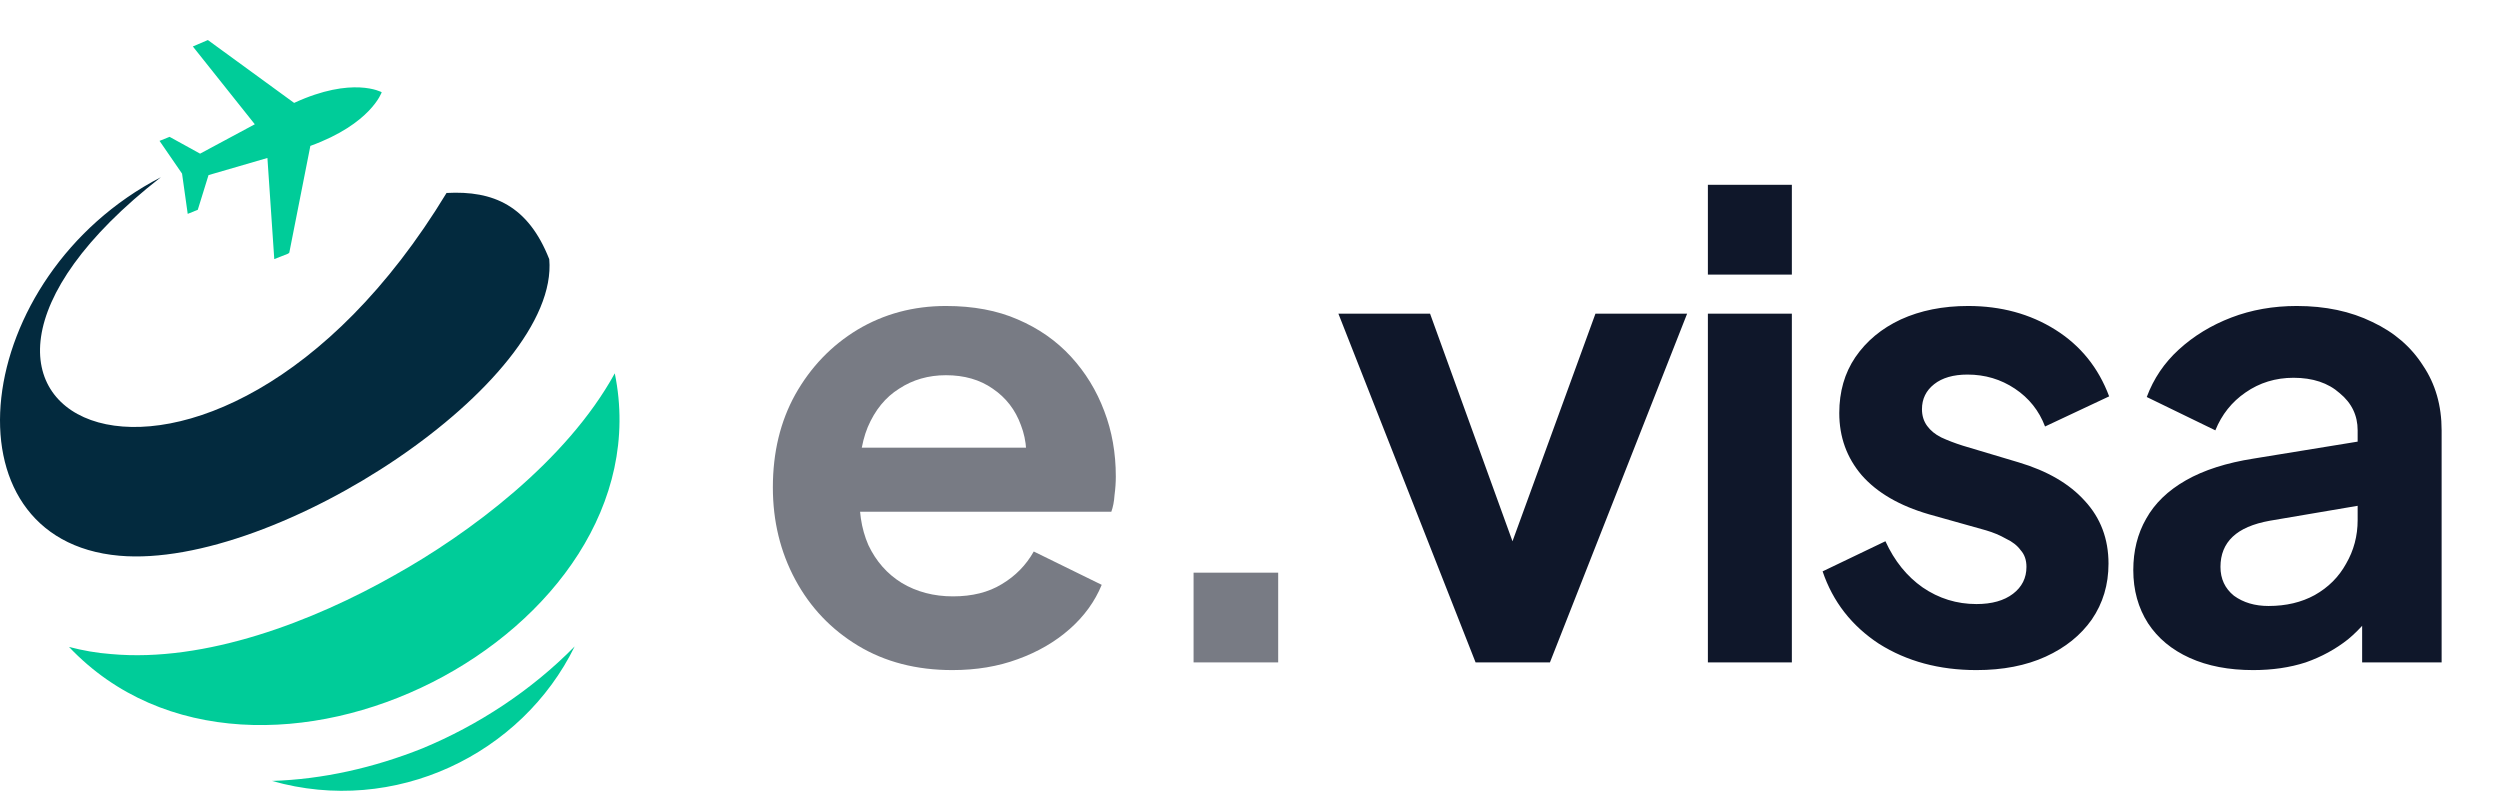
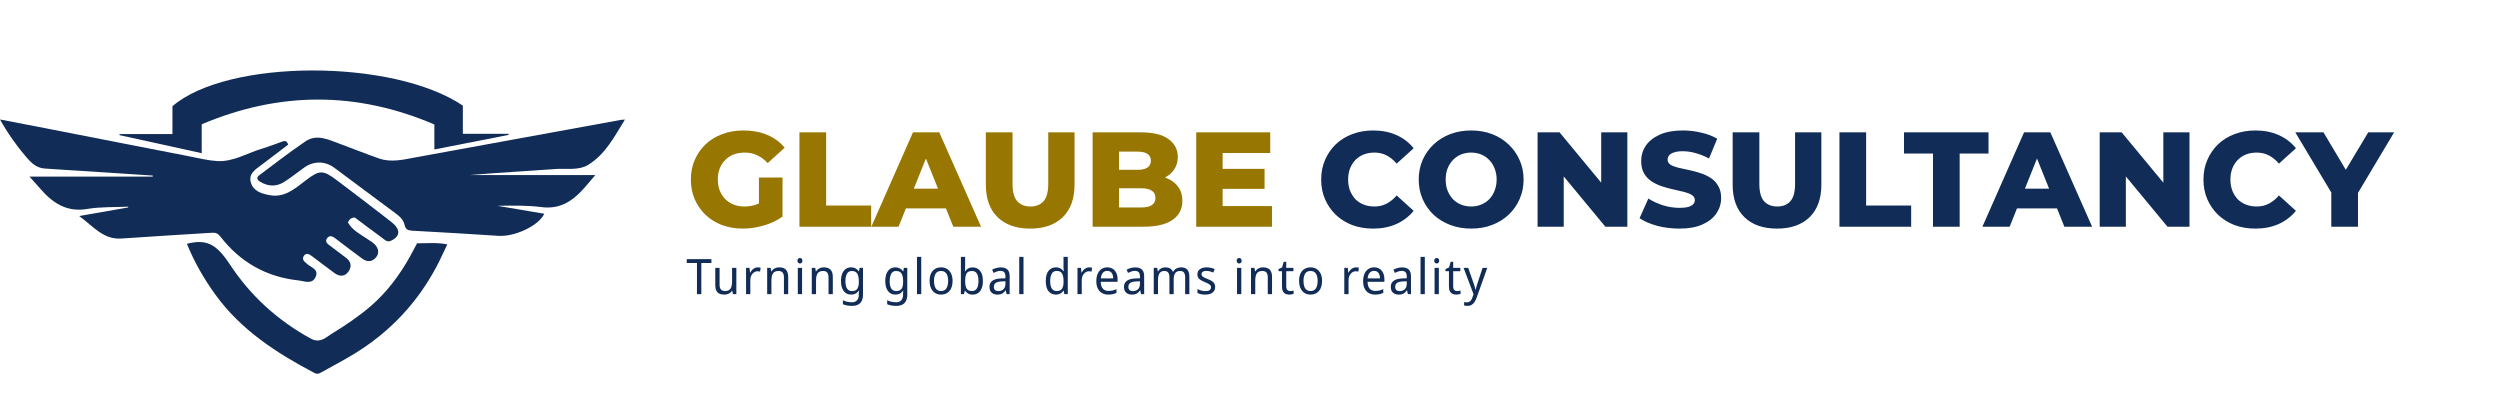
- <svg xmlns="http://www.w3.org/2000/svg" width="117" height="38" viewBox="0 0 117 38" fill="none">
-   <path d="M44.57 31.36C42.89 31.36 41.42 30.98 40.16 30.22C38.9 29.46 37.92 28.43 37.22 27.13C36.52 25.83 36.17 24.39 36.17 22.81C36.17 21.17 36.52 19.72 37.22 18.46C37.94 17.18 38.91 16.17 40.13 15.43C41.37 14.69 42.75 14.32 44.27 14.32C45.55 14.32 46.67 14.53 47.63 14.95C48.61 15.37 49.44 15.95 50.12 16.69C50.8 17.43 51.32 18.28 51.68 19.24C52.04 20.18 52.22 21.2 52.22 22.3C52.22 22.58 52.2 22.87 52.16 23.17C52.14 23.47 52.09 23.73 52.01 23.95H39.41V20.95H49.79L47.93 22.36C48.11 21.44 48.06 20.62 47.78 19.9C47.52 19.18 47.08 18.61 46.46 18.19C45.86 17.77 45.13 17.56 44.27 17.56C43.45 17.56 42.72 17.77 42.08 18.19C41.44 18.59 40.95 19.19 40.61 19.99C40.29 20.77 40.17 21.72 40.25 22.84C40.17 23.84 40.3 24.73 40.64 25.51C41 26.27 41.52 26.86 42.2 27.28C42.9 27.7 43.7 27.91 44.6 27.91C45.5 27.91 46.26 27.72 46.88 27.34C47.52 26.96 48.02 26.45 48.38 25.81L51.56 27.37C51.24 28.15 50.74 28.84 50.06 29.44C49.38 30.04 48.57 30.51 47.63 30.85C46.71 31.19 45.69 31.36 44.57 31.36ZM55.859 31V26.8H59.819V31H55.859Z" fill="#787B84" />
-   <path d="M69.057 31L62.637 14.68H66.927L71.577 27.52H69.987L74.667 14.68H78.957L72.537 31H69.057ZM79.929 31V14.68H83.859V31H79.929ZM79.929 12.85V8.65H83.859V12.85H79.929ZM92.498 31.36C90.758 31.36 89.238 30.95 87.938 30.13C86.658 29.29 85.778 28.16 85.298 26.74L88.238 25.33C88.658 26.25 89.238 26.97 89.978 27.49C90.738 28.01 91.578 28.27 92.498 28.27C93.218 28.27 93.788 28.11 94.208 27.79C94.628 27.47 94.838 27.05 94.838 26.53C94.838 26.21 94.748 25.95 94.568 25.75C94.408 25.53 94.178 25.35 93.878 25.21C93.598 25.05 93.288 24.92 92.948 24.82L90.278 24.07C88.898 23.67 87.848 23.06 87.128 22.24C86.428 21.42 86.078 20.45 86.078 19.33C86.078 18.33 86.328 17.46 86.828 16.72C87.348 15.96 88.058 15.37 88.958 14.95C89.878 14.53 90.928 14.32 92.108 14.32C93.648 14.32 95.008 14.69 96.188 15.43C97.368 16.17 98.208 17.21 98.708 18.55L95.708 19.96C95.428 19.22 94.958 18.63 94.298 18.19C93.638 17.75 92.898 17.53 92.078 17.53C91.418 17.53 90.898 17.68 90.518 17.98C90.138 18.28 89.948 18.67 89.948 19.15C89.948 19.45 90.028 19.71 90.188 19.93C90.348 20.15 90.568 20.33 90.848 20.47C91.148 20.61 91.488 20.74 91.868 20.86L94.478 21.64C95.818 22.04 96.848 22.64 97.568 23.44C98.308 24.24 98.678 25.22 98.678 26.38C98.678 27.36 98.418 28.23 97.898 28.99C97.378 29.73 96.658 30.31 95.738 30.73C94.818 31.15 93.738 31.36 92.498 31.36ZM105.448 31.36C104.308 31.36 103.318 31.17 102.478 30.79C101.638 30.41 100.988 29.87 100.528 29.17C100.068 28.45 99.838 27.62 99.838 26.68C99.838 25.78 100.038 24.98 100.438 24.28C100.838 23.56 101.458 22.96 102.298 22.48C103.138 22 104.198 21.66 105.478 21.46L110.818 20.59V23.59L106.228 24.37C105.448 24.51 104.868 24.76 104.488 25.12C104.108 25.48 103.918 25.95 103.918 26.53C103.918 27.09 104.128 27.54 104.548 27.88C104.988 28.2 105.528 28.36 106.168 28.36C106.988 28.36 107.708 28.19 108.328 27.85C108.968 27.49 109.458 27 109.798 26.38C110.158 25.76 110.338 25.08 110.338 24.34V20.14C110.338 19.44 110.058 18.86 109.498 18.4C108.958 17.92 108.238 17.68 107.338 17.68C106.498 17.68 105.748 17.91 105.088 18.37C104.448 18.81 103.978 19.4 103.678 20.14L100.468 18.58C100.788 17.72 101.288 16.98 101.968 16.36C102.668 15.72 103.488 15.22 104.428 14.86C105.368 14.5 106.388 14.32 107.488 14.32C108.828 14.32 110.008 14.57 111.028 15.07C112.048 15.55 112.838 16.23 113.398 17.11C113.978 17.97 114.268 18.98 114.268 20.14V31H110.548V28.21L111.388 28.15C110.968 28.85 110.468 29.44 109.888 29.92C109.308 30.38 108.648 30.74 107.908 31C107.168 31.24 106.348 31.36 105.448 31.36Z" fill="#0F172A" />
-   <path fill-rule="evenodd" clip-rule="evenodd" d="M7.531 8.292C-1.395 12.918 -2.814 25.269 5.586 26.008C12.933 26.652 26.209 17.853 25.705 12.131C24.721 9.627 23.096 8.912 20.898 9.031C9.82 27.296 -7.026 19.642 7.531 8.292Z" fill="#032A3E" />
-   <path fill-rule="evenodd" clip-rule="evenodd" d="M3.229 30.276C12.018 39.551 31.267 29.68 28.772 17.472C26.506 21.597 21.929 24.983 18.472 26.914C14.65 29.084 9.614 31.015 5.197 30.61C4.533 30.562 3.869 30.443 3.229 30.276Z" fill="#00CC99" />
-   <path fill-rule="evenodd" clip-rule="evenodd" d="M12.727 36.547C18.472 38.192 24.423 35.307 26.895 30.252C24.858 32.327 22.363 33.948 19.776 35.021C17.51 35.927 15.107 36.475 12.727 36.547Z" fill="#00CC99" />
-   <path d="M14.525 6.828L13.539 11.825L13.484 11.871L12.836 12.126L12.515 7.393L9.759 8.195L9.256 9.819L8.785 10.009L8.52 8.125L7.466 6.593L7.936 6.404L9.364 7.191L11.925 5.816L9.025 2.175L9.728 1.874L13.765 4.816C16.503 3.552 17.864 4.316 17.864 4.316C17.864 4.316 17.366 5.797 14.525 6.828Z" fill="#00CC99" />
+ <svg xmlns="http://www.w3.org/2000/svg" width="816" height="135" viewBox="0 0 816 135" fill="none">
+   <path d="M94.069 47.194C91.072 49.471 88.082 51.784 85.055 54.038C83.149 55.456 81.027 56.829 81.91 59.665C82.785 62.464 85.337 63.158 87.83 63.665C92.786 64.688 96.184 61.643 99.715 58.941C104.285 55.441 105.36 55.396 109.938 58.829C115.88 63.292 121.786 67.815 127.661 72.382C130.814 74.83 130.755 77.099 127.631 78.576C126.259 79.226 125.406 78.106 124.501 77.457C121.504 75.308 118.573 73.061 115.813 70.994C114.493 71.016 114.011 71.71 113.551 72.591C115.005 75.173 117.601 76.457 119.931 78.017C120.999 78.726 122.119 79.345 122.854 80.427C123.796 81.815 123.544 83.233 122.446 84.323C121.207 85.547 119.642 85.442 118.299 84.465C115.339 82.323 112.445 80.084 109.537 77.867C108.625 77.173 107.631 76.629 106.785 77.733C105.924 78.86 106.889 79.576 107.705 80.196C109.411 81.502 111.125 82.793 112.853 84.069C114.537 85.316 114.938 86.927 113.758 88.614C112.542 90.346 110.843 90.338 109.196 89.137C106.651 87.271 104.144 85.36 101.629 83.465C100.813 82.853 99.908 82.517 99.225 83.457C98.572 84.345 98.988 85.196 99.856 85.808C99.893 85.838 99.937 85.853 99.967 85.89C101.199 87.271 104.188 87.711 103.031 90.375C101.896 92.98 99.27 91.719 97.4 91.525C86.903 90.398 78.364 85.562 71.887 77.151C71.19 76.248 70.426 75.897 69.32 75.964C59.439 76.599 49.55 77.144 39.675 77.853C33.681 78.285 30.454 73.845 25.839 70.509C31.581 69.509 36.708 68.606 41.842 67.71C41.842 67.628 41.827 67.539 41.827 67.457C37.39 67.673 32.88 67.457 28.532 68.195C21.752 69.36 17.152 66.248 13.079 61.508C12.048 60.314 10.98 59.15 9.629 57.635H49.854C49.854 57.523 49.854 57.419 49.861 57.307C42.754 56.837 35.654 56.367 28.547 55.904C23.859 55.598 19.163 55.344 14.474 55.001C11.959 54.814 10.193 53.165 8.68 51.396C5.505 47.702 2.671 43.746 0 39C4.014 39.769 7.56 40.44 11.098 41.134C27.939 44.418 44.779 47.717 61.627 50.993C64.669 51.583 67.711 52.366 70.782 52.568C76.116 52.911 80.678 49.956 85.59 48.5C87.823 47.836 89.989 46.963 92.185 46.187C92.964 45.911 93.632 45.918 94.069 47.202V47.194Z" fill="#102C57" />
+   <path d="M203.993 39C200.528 44.622 197.611 50.324 192.073 53.753C188.8 55.777 184.773 54.886 181.086 55.166C171.868 55.873 162.636 56.343 153.411 57.131H194.316C193.02 58.654 191.991 59.898 190.925 61.112C187.194 65.365 183.04 68.411 176.792 67.602C172.039 66.991 167.197 67.087 162.332 67.175C167.426 68.036 172.52 68.897 177.651 69.765C175.822 73.716 167.996 77.329 162.695 76.976C153.293 76.351 143.875 75.814 134.465 75.298C133.11 75.225 132.348 74.805 132.066 73.451C131.644 71.413 130.016 70.309 128.49 69.169C122.049 64.364 115.601 59.566 109.145 54.776C106.08 52.502 102.356 52.495 99.254 54.717C97.077 56.277 94.982 57.97 92.724 59.397C90.154 61.016 87.452 60.883 84.853 59.287C84.017 58.772 83.617 57.962 84.491 57.307C89.496 53.54 94.463 49.721 99.631 46.182C103.318 43.658 107.042 45.512 110.648 46.844C115.001 48.455 119.317 50.177 123.7 51.722C127.713 53.135 131.718 52.076 135.702 51.355C158.001 47.278 180.301 43.209 202.601 39.14C202.934 39.081 203.282 39.074 204 39.007L203.993 39Z" fill="#102C57" />
+   <path d="M151.074 34.471V43.663H165.956C165.971 43.787 165.985 43.911 166 44.035C158.004 45.602 150.016 47.169 141.777 48.782V40.63C116.438 29.786 91.267 29.824 65.839 40.56V50C56.704 47.991 47.856 46.052 39 44.105C39.015 43.988 39.022 43.872 39.037 43.756H56.285V34.672C74.195 19.205 128.255 19.081 151.067 34.471H151.074Z" fill="#102C57" />
+   <path d="M61.015 79.566C67.358 77.983 70.589 79.566 75.001 86.268C81.737 96.507 90.524 104.53 101.383 110.488C104.503 112.202 106.374 110.101 108.283 108.935C112.725 106.214 117.107 103.275 121.036 99.891C126.28 95.362 130.417 89.827 133.782 83.789C134.569 82.388 135.304 80.959 136.136 79.406C139.271 79.464 142.442 79.048 146 79.77C144.767 82.315 143.712 84.7 142.494 86.998C136.211 98.834 127.298 108.322 115.77 115.396C112.138 117.628 108.328 119.589 104.607 121.683C103.968 122.04 103.381 122.135 102.676 121.763C90.264 115.228 78.67 107.717 70.322 96.194C66.571 91.023 63.436 85.553 61 79.573L61.015 79.566Z" fill="#102C57" />
+   <path d="M242.48 74.616C240.045 74.616 237.787 74.235 235.704 73.472C233.621 72.68 231.817 71.565 230.292 70.128C228.796 68.691 227.623 67.004 226.772 65.068C225.921 63.103 225.496 60.947 225.496 58.6C225.496 56.253 225.921 54.112 226.772 52.176C227.623 50.211 228.811 48.509 230.336 47.072C231.861 45.635 233.665 44.535 235.748 43.772C237.86 42.98 240.163 42.584 242.656 42.584C245.56 42.584 248.156 43.068 250.444 44.036C252.732 45.004 254.624 46.397 256.12 48.216L250.576 53.232C249.52 52.088 248.376 51.237 247.144 50.68C245.941 50.093 244.592 49.8 243.096 49.8C241.776 49.8 240.573 50.005 239.488 50.416C238.403 50.827 237.479 51.428 236.716 52.22C235.953 52.983 235.352 53.907 234.912 54.992C234.501 56.048 234.296 57.251 234.296 58.6C234.296 59.891 234.501 61.079 234.912 62.164C235.352 63.249 235.953 64.188 236.716 64.98C237.479 65.743 238.388 66.344 239.444 66.784C240.529 67.195 241.717 67.4 243.008 67.4C244.299 67.4 245.56 67.195 246.792 66.784C248.024 66.344 249.271 65.611 250.532 64.584L255.416 70.7C253.656 71.961 251.617 72.929 249.3 73.604C246.983 74.279 244.709 74.616 242.48 74.616ZM247.716 69.556V57.94H255.416V70.7L247.716 69.556ZM260.939 74V43.2H269.651V67.092H284.347V74H260.939ZM284.4 74L297.996 43.2H306.576L320.216 74H311.152L300.504 47.468H303.936L293.288 74H284.4ZM291.836 68.016L294.08 61.592H309.128L311.372 68.016H291.836ZM336.253 74.616C331.706 74.616 328.157 73.369 325.605 70.876C323.053 68.383 321.777 64.848 321.777 60.272V43.2H330.489V60.008C330.489 62.648 331.002 64.54 332.029 65.684C333.085 66.828 334.522 67.4 336.341 67.4C338.16 67.4 339.582 66.828 340.609 65.684C341.636 64.54 342.149 62.648 342.149 60.008V43.2H350.729V60.272C350.729 64.848 349.453 68.383 346.901 70.876C344.349 73.369 340.8 74.616 336.253 74.616ZM356.631 74V43.2H372.383C376.431 43.2 379.452 43.948 381.447 45.444C383.441 46.911 384.439 48.847 384.439 51.252C384.439 52.836 384.013 54.229 383.163 55.432C382.341 56.605 381.168 57.544 379.643 58.248C378.147 58.923 376.357 59.26 374.275 59.26L375.155 57.148C377.325 57.148 379.217 57.485 380.831 58.16C382.444 58.805 383.691 59.759 384.571 61.02C385.48 62.252 385.935 63.763 385.935 65.552C385.935 68.221 384.849 70.304 382.679 71.8C380.537 73.267 377.399 74 373.263 74H356.631ZM365.255 67.708H372.559C374.055 67.708 375.184 67.459 375.947 66.96C376.739 66.432 377.135 65.64 377.135 64.584C377.135 63.528 376.739 62.751 375.947 62.252C375.184 61.724 374.055 61.46 372.559 61.46H364.639V55.432H371.239C372.705 55.432 373.805 55.183 374.539 54.684C375.272 54.185 375.639 53.437 375.639 52.44C375.639 51.443 375.272 50.709 374.539 50.24C373.805 49.741 372.705 49.492 371.239 49.492H365.255V67.708ZM398.455 55.124H412.755V61.636H398.455V55.124ZM399.071 67.268H415.175V74H390.447V43.2H414.603V49.932H399.071V67.268Z" fill="#977601" />
+   <path d="M448.17 74.616C445.736 74.616 443.477 74.235 441.394 73.472C439.341 72.68 437.552 71.565 436.026 70.128C434.53 68.691 433.357 67.004 432.506 65.068C431.656 63.103 431.23 60.947 431.23 58.6C431.23 56.253 431.656 54.112 432.506 52.176C433.357 50.211 434.53 48.509 436.026 47.072C437.552 45.635 439.341 44.535 441.394 43.772C443.477 42.98 445.736 42.584 448.17 42.584C451.016 42.584 453.553 43.083 455.782 44.08C458.041 45.077 459.918 46.515 461.414 48.392L455.87 53.408C454.873 52.235 453.773 51.34 452.57 50.724C451.397 50.108 450.077 49.8 448.61 49.8C447.349 49.8 446.19 50.005 445.134 50.416C444.078 50.827 443.169 51.428 442.406 52.22C441.673 52.983 441.086 53.907 440.646 54.992C440.236 56.077 440.03 57.28 440.03 58.6C440.03 59.92 440.236 61.123 440.646 62.208C441.086 63.293 441.673 64.232 442.406 65.024C443.169 65.787 444.078 66.373 445.134 66.784C446.19 67.195 447.349 67.4 448.61 67.4C450.077 67.4 451.397 67.092 452.57 66.476C453.773 65.86 454.873 64.965 455.87 63.792L461.414 68.808C459.918 70.656 458.041 72.093 455.782 73.12C453.553 74.117 451.016 74.616 448.17 74.616ZM480.186 74.616C477.722 74.616 475.449 74.22 473.366 73.428C471.284 72.636 469.465 71.521 467.91 70.084C466.385 68.617 465.197 66.916 464.346 64.98C463.496 63.044 463.07 60.917 463.07 58.6C463.07 56.283 463.496 54.156 464.346 52.22C465.197 50.284 466.385 48.597 467.91 47.16C469.465 45.693 471.284 44.564 473.366 43.772C475.449 42.98 477.722 42.584 480.186 42.584C482.68 42.584 484.953 42.98 487.006 43.772C489.089 44.564 490.893 45.693 492.418 47.16C493.944 48.597 495.132 50.284 495.982 52.22C496.862 54.156 497.302 56.283 497.302 58.6C497.302 60.917 496.862 63.059 495.982 65.024C495.132 66.96 493.944 68.647 492.418 70.084C490.893 71.521 489.089 72.636 487.006 73.428C484.953 74.22 482.68 74.616 480.186 74.616ZM480.186 67.4C481.36 67.4 482.445 67.195 483.442 66.784C484.469 66.373 485.349 65.787 486.082 65.024C486.845 64.232 487.432 63.293 487.842 62.208C488.282 61.123 488.502 59.92 488.502 58.6C488.502 57.251 488.282 56.048 487.842 54.992C487.432 53.907 486.845 52.983 486.082 52.22C485.349 51.428 484.469 50.827 483.442 50.416C482.445 50.005 481.36 49.8 480.186 49.8C479.013 49.8 477.913 50.005 476.886 50.416C475.889 50.827 475.009 51.428 474.246 52.22C473.513 52.983 472.926 53.907 472.486 54.992C472.076 56.048 471.87 57.251 471.87 58.6C471.87 59.92 472.076 61.123 472.486 62.208C472.926 63.293 473.513 64.232 474.246 65.024C475.009 65.787 475.889 66.373 476.886 66.784C477.913 67.195 479.013 67.4 480.186 67.4ZM501.865 74V43.2H509.037L526.021 63.704H522.633V43.2H531.169V74H523.997L507.013 53.496H510.401V74H501.865ZM548.138 74.616C545.616 74.616 543.181 74.308 540.834 73.692C538.517 73.047 536.625 72.225 535.158 71.228L538.018 64.804C539.397 65.684 540.981 66.417 542.77 67.004C544.589 67.561 546.393 67.84 548.182 67.84C549.385 67.84 550.353 67.737 551.086 67.532C551.82 67.297 552.348 67.004 552.67 66.652C553.022 66.271 553.198 65.831 553.198 65.332C553.198 64.628 552.876 64.071 552.23 63.66C551.585 63.249 550.749 62.912 549.722 62.648C548.696 62.384 547.552 62.12 546.29 61.856C545.058 61.592 543.812 61.255 542.55 60.844C541.318 60.433 540.189 59.905 539.162 59.26C538.136 58.585 537.3 57.72 536.654 56.664C536.009 55.579 535.686 54.215 535.686 52.572C535.686 50.724 536.185 49.052 537.182 47.556C538.209 46.06 539.734 44.857 541.758 43.948C543.782 43.039 546.305 42.584 549.326 42.584C551.35 42.584 553.33 42.819 555.266 43.288C557.232 43.728 558.977 44.388 560.502 45.268L557.818 51.736C556.352 50.944 554.9 50.357 553.462 49.976C552.025 49.565 550.632 49.36 549.282 49.36C548.08 49.36 547.112 49.492 546.378 49.756C545.645 49.991 545.117 50.313 544.794 50.724C544.472 51.135 544.31 51.604 544.31 52.132C544.31 52.807 544.618 53.349 545.234 53.76C545.88 54.141 546.716 54.464 547.742 54.728C548.798 54.963 549.942 55.212 551.174 55.476C552.436 55.74 553.682 56.077 554.914 56.488C556.176 56.869 557.32 57.397 558.346 58.072C559.373 58.717 560.194 59.583 560.81 60.668C561.456 61.724 561.778 63.059 561.778 64.672C561.778 66.461 561.265 68.119 560.238 69.644C559.241 71.14 557.73 72.343 555.706 73.252C553.712 74.161 551.189 74.616 548.138 74.616ZM580.015 74.616C575.468 74.616 571.919 73.369 569.367 70.876C566.815 68.383 565.539 64.848 565.539 60.272V43.2H574.251V60.008C574.251 62.648 574.764 64.54 575.791 65.684C576.847 66.828 578.284 67.4 580.103 67.4C581.921 67.4 583.344 66.828 584.371 65.684C585.397 64.54 585.911 62.648 585.911 60.008V43.2H594.491V60.272C594.491 64.848 593.215 68.383 590.663 70.876C588.111 73.369 584.561 74.616 580.015 74.616ZM600.393 74V43.2H609.105V67.092H623.801V74H600.393ZM630.925 74V50.108H621.465V43.2H649.053V50.108H639.637V74H630.925ZM647.056 74L660.652 43.2H669.232L682.872 74H673.808L663.16 47.468H666.592L655.944 74H647.056ZM654.492 68.016L656.736 61.592H671.784L674.028 68.016H654.492ZM685.342 74V43.2H692.514L709.498 63.704H706.11V43.2H714.646V74H707.474L690.49 53.496H693.878V74H685.342ZM736.147 74.616C733.712 74.616 731.454 74.235 729.371 73.472C727.318 72.68 725.528 71.565 724.003 70.128C722.507 68.691 721.334 67.004 720.483 65.068C719.632 63.103 719.207 60.947 719.207 58.6C719.207 56.253 719.632 54.112 720.483 52.176C721.334 50.211 722.507 48.509 724.003 47.072C725.528 45.635 727.318 44.535 729.371 43.772C731.454 42.98 733.712 42.584 736.147 42.584C738.992 42.584 741.53 43.083 743.759 44.08C746.018 45.077 747.895 46.515 749.391 48.392L743.847 53.408C742.85 52.235 741.75 51.34 740.547 50.724C739.374 50.108 738.054 49.8 736.587 49.8C735.326 49.8 734.167 50.005 733.111 50.416C732.055 50.827 731.146 51.428 730.383 52.22C729.65 52.983 729.063 53.907 728.623 54.992C728.212 56.077 728.007 57.28 728.007 58.6C728.007 59.92 728.212 61.123 728.623 62.208C729.063 63.293 729.65 64.232 730.383 65.024C731.146 65.787 732.055 66.373 733.111 66.784C734.167 67.195 735.326 67.4 736.587 67.4C738.054 67.4 739.374 67.092 740.547 66.476C741.75 65.86 742.85 64.965 743.847 63.792L749.391 68.808C747.895 70.656 746.018 72.093 743.759 73.12C741.53 74.117 738.992 74.616 736.147 74.616ZM760.934 74V60.976L762.958 66.212L749.186 43.2H758.382L768.326 59.876H763.002L772.99 43.2H781.438L767.71 66.212L769.646 60.976V74H760.934Z" fill="#102C57" />
+   <path d="M228.912 96H227.488V85.84H224.16V84.576H232.208V85.84H228.912V96ZM240.345 87.424V96H239.225L239.017 94.864H238.953C238.782 95.163 238.558 95.408 238.281 95.6C238.014 95.792 237.721 95.931 237.401 96.016C237.081 96.112 236.745 96.16 236.393 96.16C235.753 96.16 235.214 96.053 234.777 95.84C234.339 95.616 234.009 95.275 233.785 94.816C233.571 94.357 233.465 93.765 233.465 93.04V87.424H234.873V92.944C234.873 93.627 235.017 94.139 235.305 94.48C235.593 94.821 236.035 94.992 236.633 94.992C237.219 94.992 237.678 94.875 238.009 94.64C238.35 94.395 238.59 94.043 238.729 93.584C238.878 93.115 238.953 92.549 238.953 91.888V87.424H240.345ZM247.337 87.264C247.486 87.264 247.646 87.275 247.817 87.296C247.987 87.307 248.137 87.328 248.265 87.36L248.105 88.656C247.977 88.624 247.833 88.597 247.673 88.576C247.523 88.555 247.379 88.544 247.241 88.544C246.931 88.544 246.638 88.613 246.361 88.752C246.083 88.891 245.833 89.088 245.609 89.344C245.395 89.589 245.225 89.888 245.097 90.24C244.969 90.592 244.905 90.987 244.905 91.424V96H243.513V87.424H244.649L244.809 88.992H244.873C245.043 88.672 245.246 88.384 245.481 88.128C245.726 87.861 246.003 87.653 246.313 87.504C246.622 87.344 246.963 87.264 247.337 87.264ZM254.339 87.264C255.299 87.264 256.024 87.515 256.515 88.016C257.016 88.507 257.267 89.307 257.267 90.416V96H255.875V90.512C255.875 89.819 255.731 89.301 255.443 88.96C255.155 88.619 254.712 88.448 254.115 88.448C253.24 88.448 252.632 88.715 252.291 89.248C251.96 89.781 251.795 90.549 251.795 91.552V96H250.403V87.424H251.523L251.731 88.592H251.811C251.981 88.293 252.2 88.048 252.467 87.856C252.733 87.653 253.027 87.504 253.347 87.408C253.667 87.312 253.997 87.264 254.339 87.264ZM261.795 87.424V96H260.403V87.424H261.795ZM261.107 84.208C261.32 84.208 261.507 84.283 261.667 84.432C261.827 84.571 261.907 84.795 261.907 85.104C261.907 85.403 261.827 85.627 261.667 85.776C261.507 85.925 261.32 86 261.107 86C260.883 86 260.691 85.925 260.531 85.776C260.371 85.627 260.291 85.403 260.291 85.104C260.291 84.795 260.371 84.571 260.531 84.432C260.691 84.283 260.883 84.208 261.107 84.208ZM268.9 87.264C269.86 87.264 270.585 87.515 271.076 88.016C271.577 88.507 271.828 89.307 271.828 90.416V96H270.436V90.512C270.436 89.819 270.292 89.301 270.004 88.96C269.716 88.619 269.273 88.448 268.676 88.448C267.801 88.448 267.193 88.715 266.852 89.248C266.521 89.781 266.356 90.549 266.356 91.552V96H264.964V87.424H266.084L266.292 88.592H266.372C266.543 88.293 266.761 88.048 267.028 87.856C267.295 87.653 267.588 87.504 267.908 87.408C268.228 87.312 268.559 87.264 268.9 87.264ZM277.796 87.264C278.329 87.264 278.804 87.371 279.22 87.584C279.646 87.797 280.009 88.123 280.308 88.56H280.388L280.564 87.424H281.684V96.144C281.684 96.955 281.55 97.632 281.284 98.176C281.028 98.731 280.628 99.147 280.084 99.424C279.55 99.701 278.868 99.84 278.036 99.84C277.449 99.84 276.916 99.792 276.436 99.696C275.956 99.611 275.518 99.477 275.124 99.296V98C275.39 98.139 275.678 98.256 275.988 98.352C276.308 98.459 276.644 98.539 276.996 98.592C277.358 98.645 277.732 98.672 278.116 98.672C278.798 98.672 279.332 98.453 279.716 98.016C280.11 97.589 280.308 97.003 280.308 96.256V95.92C280.308 95.792 280.313 95.611 280.324 95.376C280.334 95.131 280.345 94.96 280.356 94.864H280.292C280.014 95.301 279.668 95.627 279.252 95.84C278.836 96.053 278.356 96.16 277.812 96.16C276.777 96.16 275.966 95.771 275.38 94.992C274.793 94.213 274.5 93.125 274.5 91.728C274.5 90.811 274.628 90.021 274.884 89.36C275.15 88.688 275.529 88.171 276.02 87.808C276.521 87.445 277.113 87.264 277.796 87.264ZM278.02 88.448C277.582 88.448 277.204 88.576 276.884 88.832C276.574 89.088 276.34 89.461 276.18 89.952C276.02 90.443 275.94 91.04 275.94 91.744C275.94 92.8 276.116 93.611 276.468 94.176C276.83 94.731 277.358 95.008 278.052 95.008C278.446 95.008 278.788 94.955 279.076 94.848C279.364 94.731 279.598 94.555 279.78 94.32C279.961 94.075 280.094 93.765 280.18 93.392C280.276 93.019 280.324 92.576 280.324 92.064V91.728C280.324 90.949 280.238 90.32 280.068 89.84C279.908 89.36 279.657 89.008 279.316 88.784C278.985 88.56 278.553 88.448 278.02 88.448ZM292.248 87.264C292.781 87.264 293.256 87.371 293.672 87.584C294.098 87.797 294.461 88.123 294.76 88.56H294.84L295.016 87.424H296.136V96.144C296.136 96.955 296.002 97.632 295.736 98.176C295.48 98.731 295.08 99.147 294.536 99.424C294.002 99.701 293.32 99.84 292.488 99.84C291.901 99.84 291.368 99.792 290.888 99.696C290.408 99.611 289.97 99.477 289.576 99.296V98C289.842 98.139 290.13 98.256 290.44 98.352C290.76 98.459 291.096 98.539 291.448 98.592C291.81 98.645 292.184 98.672 292.568 98.672C293.25 98.672 293.784 98.453 294.168 98.016C294.562 97.589 294.76 97.003 294.76 96.256V95.92C294.76 95.792 294.765 95.611 294.776 95.376C294.786 95.131 294.797 94.96 294.808 94.864H294.744C294.466 95.301 294.12 95.627 293.704 95.84C293.288 96.053 292.808 96.16 292.264 96.16C291.229 96.16 290.418 95.771 289.832 94.992C289.245 94.213 288.952 93.125 288.952 91.728C288.952 90.811 289.08 90.021 289.336 89.36C289.602 88.688 289.981 88.171 290.472 87.808C290.973 87.445 291.565 87.264 292.248 87.264ZM292.472 88.448C292.034 88.448 291.656 88.576 291.336 88.832C291.026 89.088 290.792 89.461 290.632 89.952C290.472 90.443 290.392 91.04 290.392 91.744C290.392 92.8 290.568 93.611 290.92 94.176C291.282 94.731 291.81 95.008 292.504 95.008C292.898 95.008 293.24 94.955 293.528 94.848C293.816 94.731 294.05 94.555 294.232 94.32C294.413 94.075 294.546 93.765 294.632 93.392C294.728 93.019 294.776 92.576 294.776 92.064V91.728C294.776 90.949 294.69 90.32 294.52 89.84C294.36 89.36 294.109 89.008 293.768 88.784C293.437 88.56 293.005 88.448 292.472 88.448ZM300.697 96H299.305V83.84H300.697V96ZM310.923 91.696C310.923 92.411 310.832 93.045 310.651 93.6C310.48 94.144 310.23 94.608 309.899 94.992C309.568 95.376 309.168 95.669 308.699 95.872C308.23 96.064 307.707 96.16 307.131 96.16C306.598 96.16 306.102 96.064 305.643 95.872C305.195 95.669 304.8 95.376 304.459 94.992C304.128 94.608 303.872 94.144 303.691 93.6C303.51 93.045 303.419 92.411 303.419 91.696C303.419 90.747 303.568 89.947 303.867 89.296C304.176 88.635 304.614 88.133 305.179 87.792C305.744 87.44 306.411 87.264 307.179 87.264C307.915 87.264 308.56 87.44 309.115 87.792C309.68 88.133 310.123 88.635 310.443 89.296C310.763 89.947 310.923 90.747 310.923 91.696ZM304.859 91.696C304.859 92.368 304.939 92.955 305.099 93.456C305.259 93.947 305.51 94.325 305.851 94.592C306.192 94.859 306.63 94.992 307.163 94.992C307.696 94.992 308.134 94.859 308.475 94.592C308.816 94.325 309.067 93.947 309.227 93.456C309.398 92.955 309.483 92.368 309.483 91.696C309.483 91.013 309.398 90.432 309.227 89.952C309.067 89.472 308.816 89.104 308.475 88.848C308.134 88.581 307.691 88.448 307.147 88.448C306.347 88.448 305.766 88.736 305.403 89.312C305.04 89.888 304.859 90.683 304.859 91.696ZM315.024 86.8C315.024 87.163 315.013 87.504 314.992 87.824C314.981 88.133 314.965 88.379 314.944 88.56H315.024C315.248 88.197 315.563 87.893 315.968 87.648C316.373 87.403 316.885 87.28 317.504 87.28C318.507 87.28 319.307 87.653 319.904 88.4C320.512 89.136 320.816 90.24 320.816 91.712C320.816 92.693 320.677 93.515 320.4 94.176C320.123 94.837 319.733 95.333 319.232 95.664C318.741 95.995 318.165 96.16 317.504 96.16C316.875 96.16 316.357 96.037 315.952 95.792C315.557 95.547 315.248 95.253 315.024 94.912H314.912L314.64 96H313.632V83.84H315.024V86.8ZM317.248 88.448C316.693 88.448 316.251 88.565 315.92 88.8C315.6 89.024 315.371 89.376 315.232 89.856C315.093 90.325 315.024 90.928 315.024 91.664V91.728C315.024 92.784 315.179 93.595 315.488 94.16C315.808 94.715 316.405 94.992 317.28 94.992C317.973 94.992 318.496 94.709 318.848 94.144C319.2 93.579 319.376 92.763 319.376 91.696C319.376 90.619 319.2 89.808 318.848 89.264C318.496 88.72 317.963 88.448 317.248 88.448ZM326.626 87.28C327.607 87.28 328.338 87.509 328.818 87.968C329.308 88.427 329.554 89.157 329.554 90.16V96H328.546L328.274 94.784H328.21C327.975 95.093 327.735 95.355 327.49 95.568C327.255 95.771 326.978 95.92 326.658 96.016C326.348 96.112 325.964 96.16 325.506 96.16C325.026 96.16 324.594 96.069 324.21 95.888C323.826 95.707 323.522 95.429 323.298 95.056C323.074 94.672 322.962 94.192 322.962 93.616C322.962 92.763 323.276 92.107 323.906 91.648C324.535 91.179 325.506 90.923 326.818 90.88L328.178 90.832V90.32C328.178 89.605 328.034 89.109 327.746 88.832C327.468 88.555 327.068 88.416 326.546 88.416C326.13 88.416 325.73 88.485 325.346 88.624C324.972 88.752 324.615 88.901 324.274 89.072L323.842 88.016C324.204 87.813 324.626 87.643 325.106 87.504C325.586 87.355 326.092 87.28 326.626 87.28ZM327.01 91.856C326.028 91.899 325.346 92.069 324.962 92.368C324.588 92.667 324.402 93.088 324.402 93.632C324.402 94.112 324.535 94.464 324.802 94.688C325.068 94.912 325.415 95.024 325.842 95.024C326.503 95.024 327.058 94.827 327.506 94.432C327.954 94.027 328.178 93.408 328.178 92.576V91.808L327.01 91.856ZM334.07 96H332.678V83.84H334.07V96ZM344.634 96.16C343.642 96.16 342.842 95.792 342.234 95.056C341.637 94.309 341.338 93.2 341.338 91.728C341.338 90.256 341.642 89.147 342.25 88.4C342.858 87.643 343.658 87.264 344.65 87.264C345.066 87.264 345.429 87.323 345.738 87.44C346.047 87.547 346.314 87.696 346.538 87.888C346.773 88.08 346.97 88.293 347.13 88.528H347.226C347.215 88.389 347.194 88.187 347.162 87.92C347.141 87.643 347.13 87.424 347.13 87.264V83.84H348.522V96H347.402L347.194 94.848H347.13C346.97 95.093 346.773 95.317 346.538 95.52C346.314 95.712 346.042 95.867 345.722 95.984C345.413 96.101 345.05 96.16 344.634 96.16ZM344.89 94.992C345.722 94.992 346.303 94.747 346.634 94.256C346.975 93.755 347.146 93.003 347.146 92V91.744C347.146 90.677 346.986 89.861 346.666 89.296C346.346 88.72 345.749 88.432 344.874 88.432C344.17 88.432 343.642 88.736 343.29 89.344C342.949 89.941 342.778 90.747 342.778 91.76C342.778 92.784 342.949 93.579 343.29 94.144C343.642 94.709 344.175 94.992 344.89 94.992ZM355.515 87.264C355.665 87.264 355.825 87.275 355.995 87.296C356.166 87.307 356.315 87.328 356.443 87.36L356.283 88.656C356.155 88.624 356.011 88.597 355.851 88.576C355.702 88.555 355.558 88.544 355.419 88.544C355.11 88.544 354.817 88.613 354.539 88.752C354.262 88.891 354.011 89.088 353.787 89.344C353.574 89.589 353.403 89.888 353.275 90.24C353.147 90.592 353.083 90.987 353.083 91.424V96H351.691V87.424H352.827L352.987 88.992H353.051C353.222 88.672 353.425 88.384 353.659 88.128C353.905 87.861 354.182 87.653 354.491 87.504C354.801 87.344 355.142 87.264 355.515 87.264ZM361.421 87.264C362.114 87.264 362.711 87.424 363.213 87.744C363.714 88.064 364.098 88.517 364.365 89.104C364.642 89.68 364.781 90.357 364.781 91.136V91.984H359.277C359.298 92.955 359.527 93.696 359.965 94.208C360.402 94.709 361.015 94.96 361.805 94.96C362.317 94.96 362.77 94.912 363.165 94.816C363.57 94.709 363.986 94.56 364.413 94.368V95.6C363.997 95.792 363.586 95.931 363.181 96.016C362.786 96.112 362.306 96.16 361.741 96.16C360.973 96.16 360.295 95.995 359.709 95.664C359.122 95.333 358.663 94.843 358.333 94.192C358.002 93.531 357.837 92.725 357.837 91.776C357.837 90.837 357.986 90.032 358.285 89.36C358.583 88.688 358.999 88.171 359.533 87.808C360.077 87.445 360.706 87.264 361.421 87.264ZM361.421 88.416C360.802 88.416 360.311 88.635 359.949 89.072C359.586 89.499 359.373 90.096 359.309 90.864H363.341C363.341 90.373 363.271 89.947 363.133 89.584C362.994 89.221 362.781 88.939 362.493 88.736C362.215 88.523 361.858 88.416 361.421 88.416ZM370.528 87.28C371.51 87.28 372.24 87.509 372.72 87.968C373.211 88.427 373.456 89.157 373.456 90.16V96H372.448L372.176 94.784H372.112C371.878 95.093 371.638 95.355 371.392 95.568C371.158 95.771 370.88 95.92 370.56 96.016C370.251 96.112 369.867 96.16 369.408 96.16C368.928 96.16 368.496 96.069 368.112 95.888C367.728 95.707 367.424 95.429 367.2 95.056C366.976 94.672 366.864 94.192 366.864 93.616C366.864 92.763 367.179 92.107 367.808 91.648C368.438 91.179 369.408 90.923 370.72 90.88L372.08 90.832V90.32C372.08 89.605 371.936 89.109 371.648 88.832C371.371 88.555 370.971 88.416 370.448 88.416C370.032 88.416 369.632 88.485 369.248 88.624C368.875 88.752 368.518 88.901 368.176 89.072L367.744 88.016C368.107 87.813 368.528 87.643 369.008 87.504C369.488 87.355 369.995 87.28 370.528 87.28ZM370.912 91.856C369.931 91.899 369.248 92.069 368.864 92.368C368.491 92.667 368.304 93.088 368.304 93.632C368.304 94.112 368.438 94.464 368.704 94.688C368.971 94.912 369.318 95.024 369.744 95.024C370.406 95.024 370.96 94.827 371.408 94.432C371.856 94.027 372.08 93.408 372.08 92.576V91.808L370.912 91.856ZM385.492 87.264C386.41 87.264 387.092 87.515 387.54 88.016C387.988 88.507 388.212 89.307 388.212 90.416V96H386.836V90.48C386.836 89.808 386.703 89.301 386.436 88.96C386.18 88.619 385.775 88.448 385.22 88.448C384.452 88.448 383.903 88.688 383.572 89.168C383.252 89.648 383.092 90.347 383.092 91.264V96H381.7V90.48C381.7 90.032 381.642 89.659 381.524 89.36C381.407 89.051 381.231 88.821 380.996 88.672C380.762 88.523 380.458 88.448 380.084 88.448C379.551 88.448 379.13 88.571 378.82 88.816C378.511 89.051 378.292 89.397 378.164 89.856C378.036 90.315 377.972 90.88 377.972 91.552V96H376.58V87.424H377.7L377.908 88.592H377.988C378.159 88.293 378.367 88.048 378.612 87.856C378.858 87.653 379.13 87.504 379.428 87.408C379.727 87.312 380.036 87.264 380.356 87.264C380.975 87.264 381.492 87.381 381.908 87.616C382.324 87.851 382.628 88.213 382.82 88.704H382.916C383.183 88.213 383.546 87.851 384.004 87.616C384.474 87.381 384.97 87.264 385.492 87.264ZM396.626 93.632C396.626 94.187 396.492 94.651 396.226 95.024C395.97 95.397 395.602 95.68 395.122 95.872C394.642 96.064 394.066 96.16 393.394 96.16C392.828 96.16 392.338 96.112 391.922 96.016C391.516 95.92 391.159 95.787 390.85 95.616V94.336C391.18 94.507 391.575 94.667 392.034 94.816C392.492 94.955 392.956 95.024 393.426 95.024C394.076 95.024 394.546 94.912 394.834 94.688C395.132 94.453 395.282 94.144 395.282 93.76C395.282 93.547 395.223 93.355 395.106 93.184C394.999 93.013 394.802 92.843 394.514 92.672C394.236 92.501 393.831 92.309 393.298 92.096C392.786 91.883 392.343 91.669 391.97 91.456C391.607 91.243 391.324 90.987 391.122 90.688C390.93 90.389 390.834 90.005 390.834 89.536C390.834 88.811 391.111 88.251 391.666 87.856C392.231 87.461 392.967 87.264 393.874 87.264C394.364 87.264 394.823 87.317 395.25 87.424C395.676 87.52 396.082 87.659 396.466 87.84L396.002 88.96C395.778 88.853 395.543 88.763 395.298 88.688C395.052 88.603 394.802 88.539 394.546 88.496C394.3 88.443 394.05 88.416 393.794 88.416C393.271 88.416 392.871 88.512 392.594 88.704C392.316 88.885 392.178 89.136 392.178 89.456C392.178 89.691 392.242 89.893 392.37 90.064C392.498 90.235 392.706 90.4 392.994 90.56C393.292 90.709 393.698 90.885 394.21 91.088C394.722 91.291 395.159 91.499 395.522 91.712C395.884 91.925 396.156 92.187 396.338 92.496C396.53 92.795 396.626 93.173 396.626 93.632ZM405.158 87.424V96H403.766V87.424H405.158ZM404.47 84.208C404.684 84.208 404.87 84.283 405.03 84.432C405.19 84.571 405.27 84.795 405.27 85.104C405.27 85.403 405.19 85.627 405.03 85.776C404.87 85.925 404.684 86 404.47 86C404.246 86 404.054 85.925 403.894 85.776C403.734 85.627 403.654 85.403 403.654 85.104C403.654 84.795 403.734 84.571 403.894 84.432C404.054 84.283 404.246 84.208 404.47 84.208ZM412.264 87.264C413.224 87.264 413.949 87.515 414.44 88.016C414.941 88.507 415.192 89.307 415.192 90.416V96H413.8V90.512C413.8 89.819 413.656 89.301 413.368 88.96C413.08 88.619 412.637 88.448 412.04 88.448C411.165 88.448 410.557 88.715 410.216 89.248C409.885 89.781 409.72 90.549 409.72 91.552V96H408.328V87.424H409.448L409.656 88.592H409.736C409.906 88.293 410.125 88.048 410.392 87.856C410.658 87.653 410.952 87.504 411.272 87.408C411.592 87.312 411.922 87.264 412.264 87.264ZM421.08 95.008C421.282 95.008 421.49 94.992 421.704 94.96C421.917 94.917 422.093 94.875 422.232 94.832V95.904C422.082 95.979 421.869 96.037 421.592 96.08C421.325 96.133 421.069 96.16 420.824 96.16C420.397 96.16 420.002 96.085 419.64 95.936C419.277 95.776 418.984 95.504 418.76 95.12C418.546 94.736 418.44 94.197 418.44 93.504V88.512H417.304V87.84L418.472 87.28L419 85.456H419.832V87.424H422.168V88.512H419.832V93.472C419.832 93.995 419.949 94.384 420.184 94.64C420.418 94.885 420.717 95.008 421.08 95.008ZM431.523 91.696C431.523 92.411 431.432 93.045 431.251 93.6C431.08 94.144 430.83 94.608 430.499 94.992C430.168 95.376 429.768 95.669 429.299 95.872C428.83 96.064 428.307 96.16 427.731 96.16C427.198 96.16 426.702 96.064 426.243 95.872C425.795 95.669 425.4 95.376 425.059 94.992C424.728 94.608 424.472 94.144 424.291 93.6C424.11 93.045 424.019 92.411 424.019 91.696C424.019 90.747 424.168 89.947 424.467 89.296C424.776 88.635 425.214 88.133 425.779 87.792C426.344 87.44 427.011 87.264 427.779 87.264C428.515 87.264 429.16 87.44 429.715 87.792C430.28 88.133 430.723 88.635 431.043 89.296C431.363 89.947 431.523 90.747 431.523 91.696ZM425.459 91.696C425.459 92.368 425.539 92.955 425.699 93.456C425.859 93.947 426.11 94.325 426.451 94.592C426.792 94.859 427.23 94.992 427.763 94.992C428.296 94.992 428.734 94.859 429.075 94.592C429.416 94.325 429.667 93.947 429.827 93.456C429.998 92.955 430.083 92.368 430.083 91.696C430.083 91.013 429.998 90.432 429.827 89.952C429.667 89.472 429.416 89.104 429.075 88.848C428.734 88.581 428.291 88.448 427.747 88.448C426.947 88.448 426.366 88.736 426.003 89.312C425.64 89.888 425.459 90.683 425.459 91.696ZM442.602 87.264C442.752 87.264 442.912 87.275 443.082 87.296C443.253 87.307 443.402 87.328 443.53 87.36L443.37 88.656C443.242 88.624 443.098 88.597 442.938 88.576C442.789 88.555 442.645 88.544 442.506 88.544C442.197 88.544 441.904 88.613 441.626 88.752C441.349 88.891 441.098 89.088 440.874 89.344C440.661 89.589 440.49 89.888 440.362 90.24C440.234 90.592 440.17 90.987 440.17 91.424V96H438.778V87.424H439.914L440.074 88.992H440.138C440.309 88.672 440.512 88.384 440.746 88.128C440.992 87.861 441.269 87.653 441.578 87.504C441.888 87.344 442.229 87.264 442.602 87.264ZM448.507 87.264C449.201 87.264 449.798 87.424 450.299 87.744C450.801 88.064 451.185 88.517 451.451 89.104C451.729 89.68 451.867 90.357 451.867 91.136V91.984H446.363C446.385 92.955 446.614 93.696 447.051 94.208C447.489 94.709 448.102 94.96 448.891 94.96C449.403 94.96 449.857 94.912 450.251 94.816C450.657 94.709 451.073 94.56 451.499 94.368V95.6C451.083 95.792 450.673 95.931 450.267 96.016C449.873 96.112 449.393 96.16 448.827 96.16C448.059 96.16 447.382 95.995 446.795 95.664C446.209 95.333 445.75 94.843 445.419 94.192C445.089 93.531 444.923 92.725 444.923 91.776C444.923 90.837 445.073 90.032 445.371 89.36C445.67 88.688 446.086 88.171 446.619 87.808C447.163 87.445 447.793 87.264 448.507 87.264ZM448.507 88.416C447.889 88.416 447.398 88.635 447.035 89.072C446.673 89.499 446.459 90.096 446.395 90.864H450.427C450.427 90.373 450.358 89.947 450.219 89.584C450.081 89.221 449.867 88.939 449.579 88.736C449.302 88.523 448.945 88.416 448.507 88.416ZM457.615 87.28C458.596 87.28 459.327 87.509 459.807 87.968C460.298 88.427 460.543 89.157 460.543 90.16V96H459.535L459.263 94.784H459.199C458.964 95.093 458.724 95.355 458.479 95.568C458.244 95.771 457.967 95.92 457.647 96.016C457.338 96.112 456.954 96.16 456.495 96.16C456.015 96.16 455.583 96.069 455.199 95.888C454.815 95.707 454.511 95.429 454.287 95.056C454.063 94.672 453.951 94.192 453.951 93.616C453.951 92.763 454.266 92.107 454.895 91.648C455.524 91.179 456.495 90.923 457.807 90.88L459.167 90.832V90.32C459.167 89.605 459.023 89.109 458.735 88.832C458.458 88.555 458.058 88.416 457.535 88.416C457.119 88.416 456.719 88.485 456.335 88.624C455.962 88.752 455.604 88.901 455.263 89.072L454.831 88.016C455.194 87.813 455.615 87.643 456.095 87.504C456.575 87.355 457.082 87.28 457.615 87.28ZM457.999 91.856C457.018 91.899 456.335 92.069 455.951 92.368C455.578 92.667 455.391 93.088 455.391 93.632C455.391 94.112 455.524 94.464 455.791 94.688C456.058 94.912 456.404 95.024 456.831 95.024C457.492 95.024 458.047 94.827 458.495 94.432C458.943 94.027 459.167 93.408 459.167 92.576V91.808L457.999 91.856ZM465.059 96H463.667V83.84H465.059V96ZM469.637 87.424V96H468.245V87.424H469.637ZM468.949 84.208C469.162 84.208 469.349 84.283 469.509 84.432C469.669 84.571 469.749 84.795 469.749 85.104C469.749 85.403 469.669 85.627 469.509 85.776C469.349 85.925 469.162 86 468.949 86C468.725 86 468.533 85.925 468.373 85.776C468.213 85.627 468.133 85.403 468.133 85.104C468.133 84.795 468.213 84.571 468.373 84.432C468.533 84.283 468.725 84.208 468.949 84.208ZM475.574 95.008C475.777 95.008 475.985 94.992 476.198 94.96C476.412 94.917 476.588 94.875 476.726 94.832V95.904C476.577 95.979 476.364 96.037 476.086 96.08C475.82 96.133 475.564 96.16 475.318 96.16C474.892 96.16 474.497 96.085 474.134 95.936C473.772 95.776 473.478 95.504 473.254 95.12C473.041 94.736 472.934 94.197 472.934 93.504V88.512H471.798V87.84L472.966 87.28L473.494 85.456H474.326V87.424H476.662V88.512H474.326V93.472C474.326 93.995 474.444 94.384 474.678 94.64C474.913 94.885 475.212 95.008 475.574 95.008ZM477.714 87.424H479.218L480.93 92.304C481.037 92.592 481.133 92.869 481.218 93.136C481.303 93.403 481.378 93.664 481.442 93.92C481.506 94.165 481.554 94.405 481.586 94.64H481.634C481.698 94.373 481.789 94.027 481.906 93.6C482.034 93.163 482.167 92.725 482.306 92.288L483.922 87.424H485.442L481.97 97.184C481.778 97.717 481.549 98.181 481.282 98.576C481.026 98.981 480.711 99.291 480.338 99.504C479.965 99.728 479.517 99.84 478.994 99.84C478.759 99.84 478.546 99.824 478.354 99.792C478.173 99.771 478.018 99.744 477.89 99.712V98.592C477.997 98.613 478.13 98.635 478.29 98.656C478.45 98.677 478.615 98.688 478.786 98.688C479.095 98.688 479.362 98.624 479.586 98.496C479.81 98.379 480.002 98.203 480.162 97.968C480.322 97.744 480.455 97.477 480.562 97.168L480.962 96.032L477.714 87.424Z" fill="#102C57" />
</svg>
